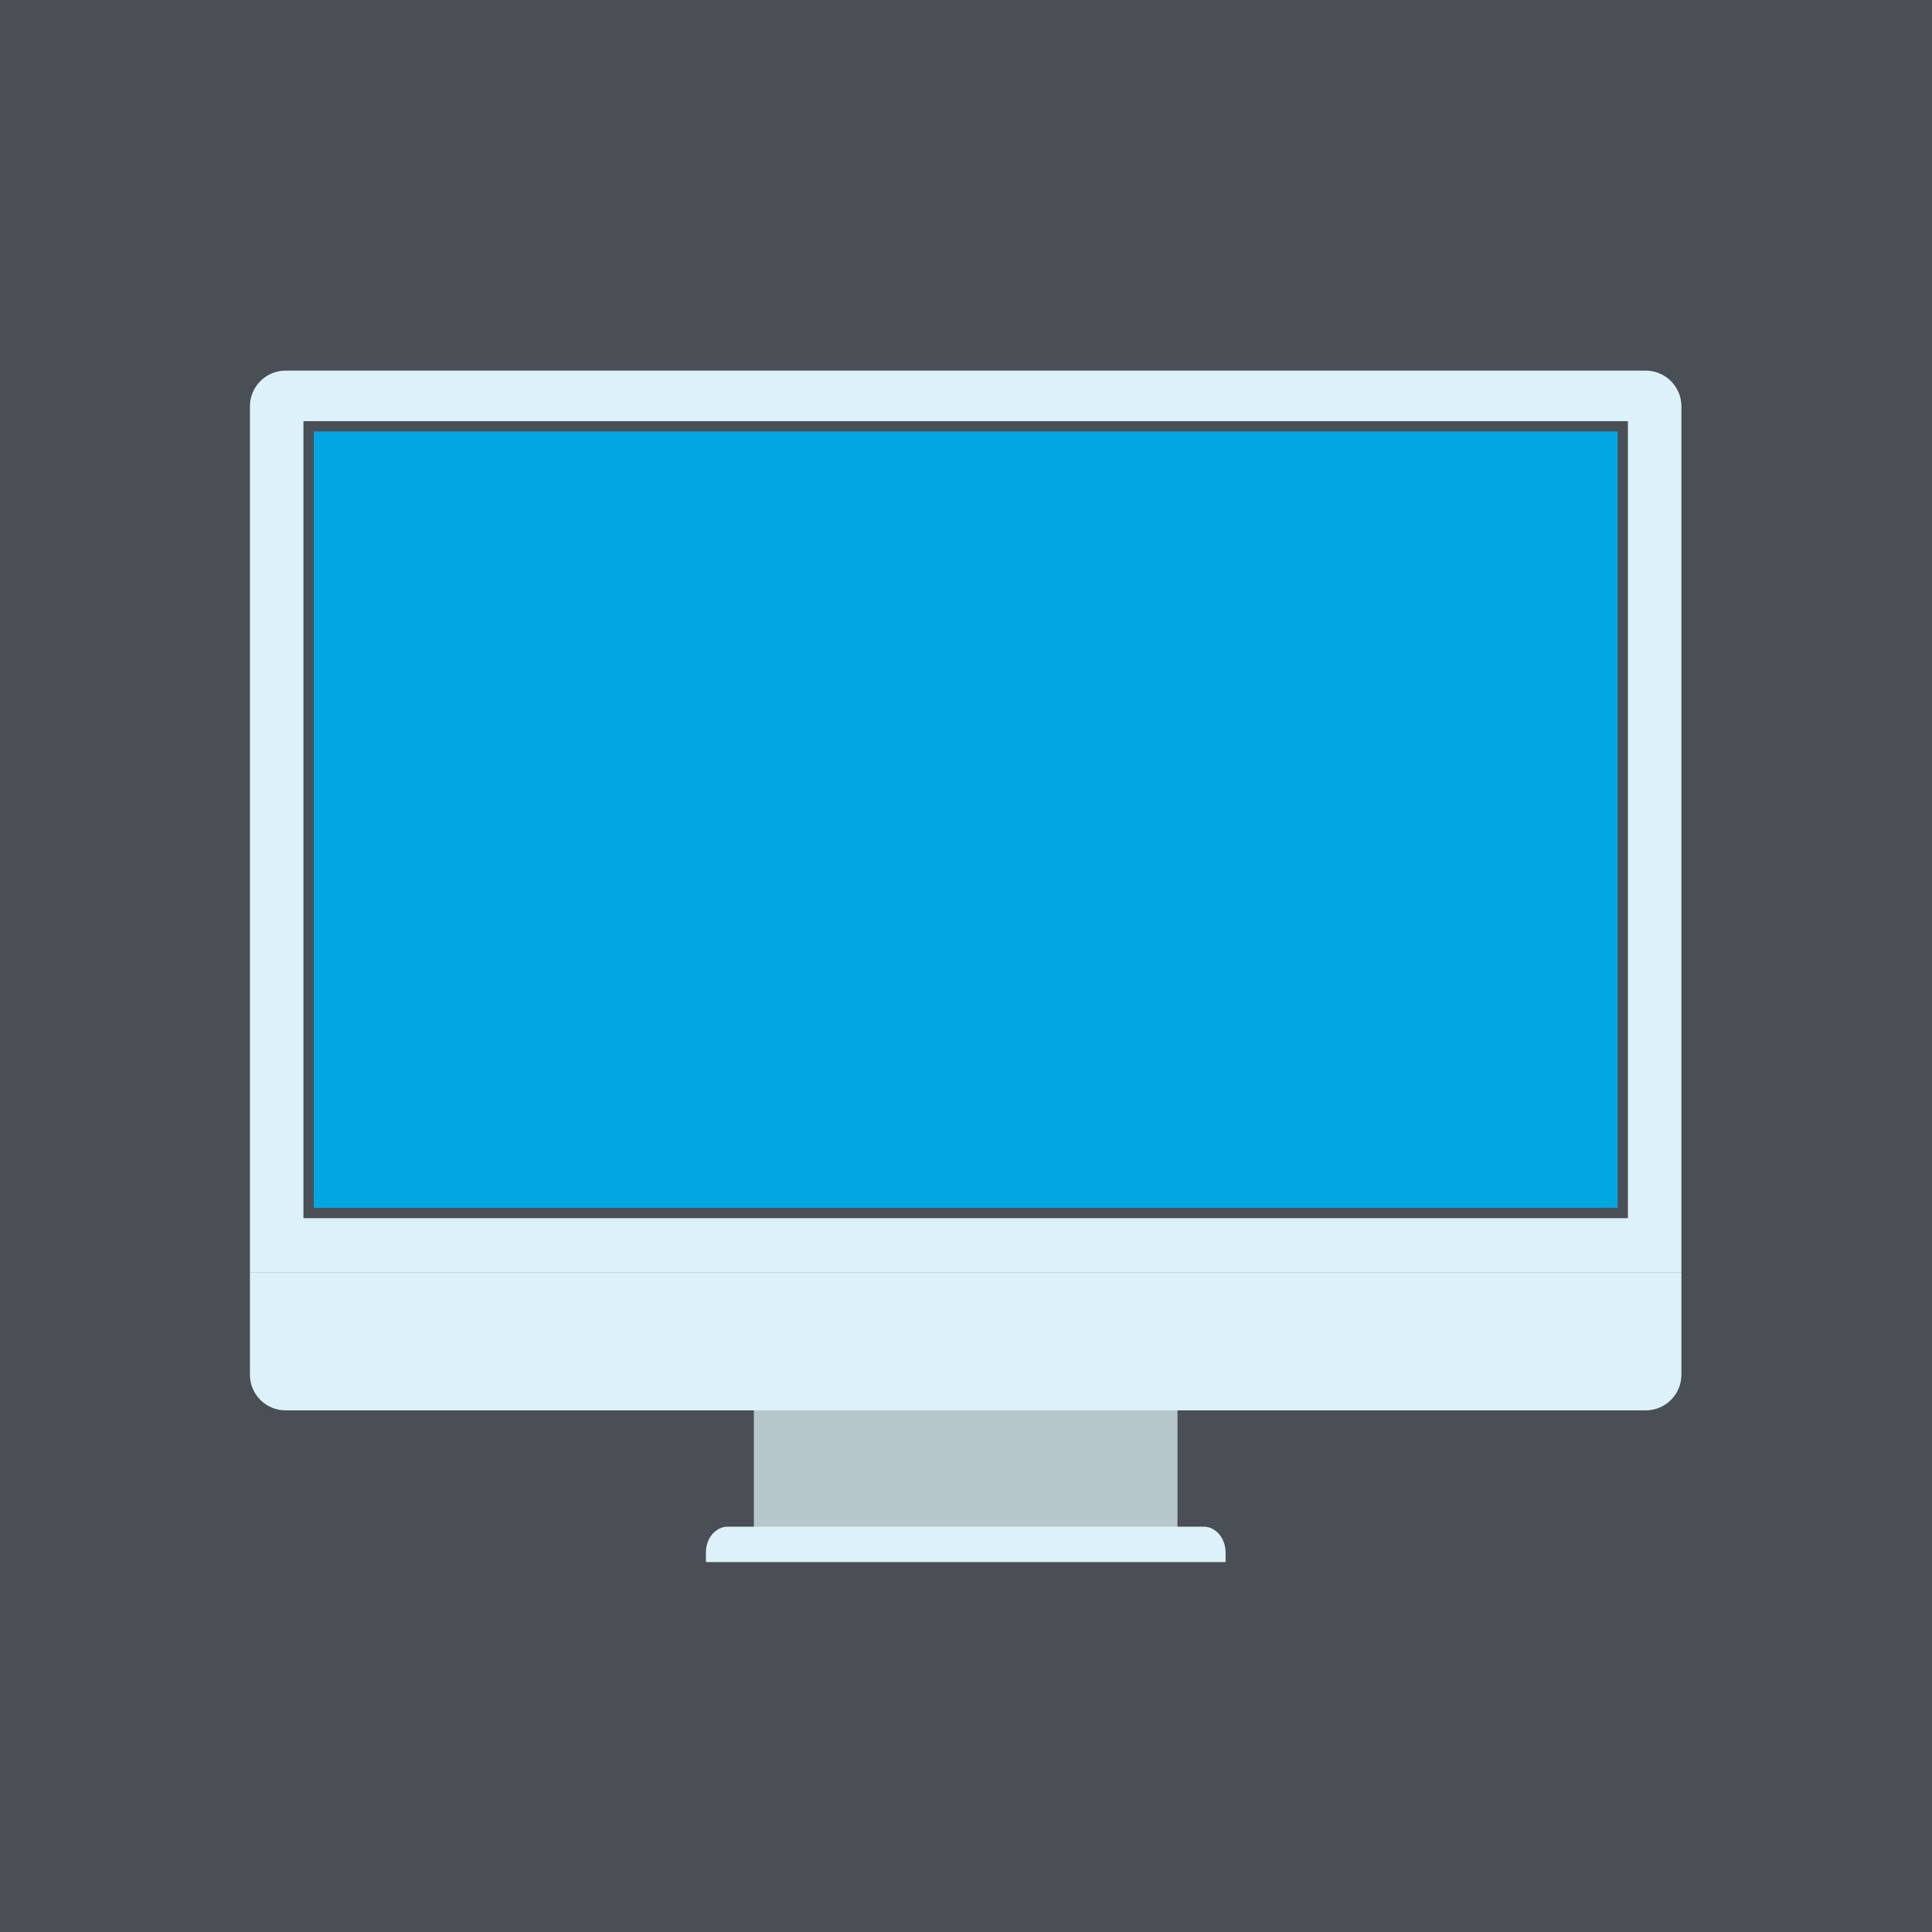
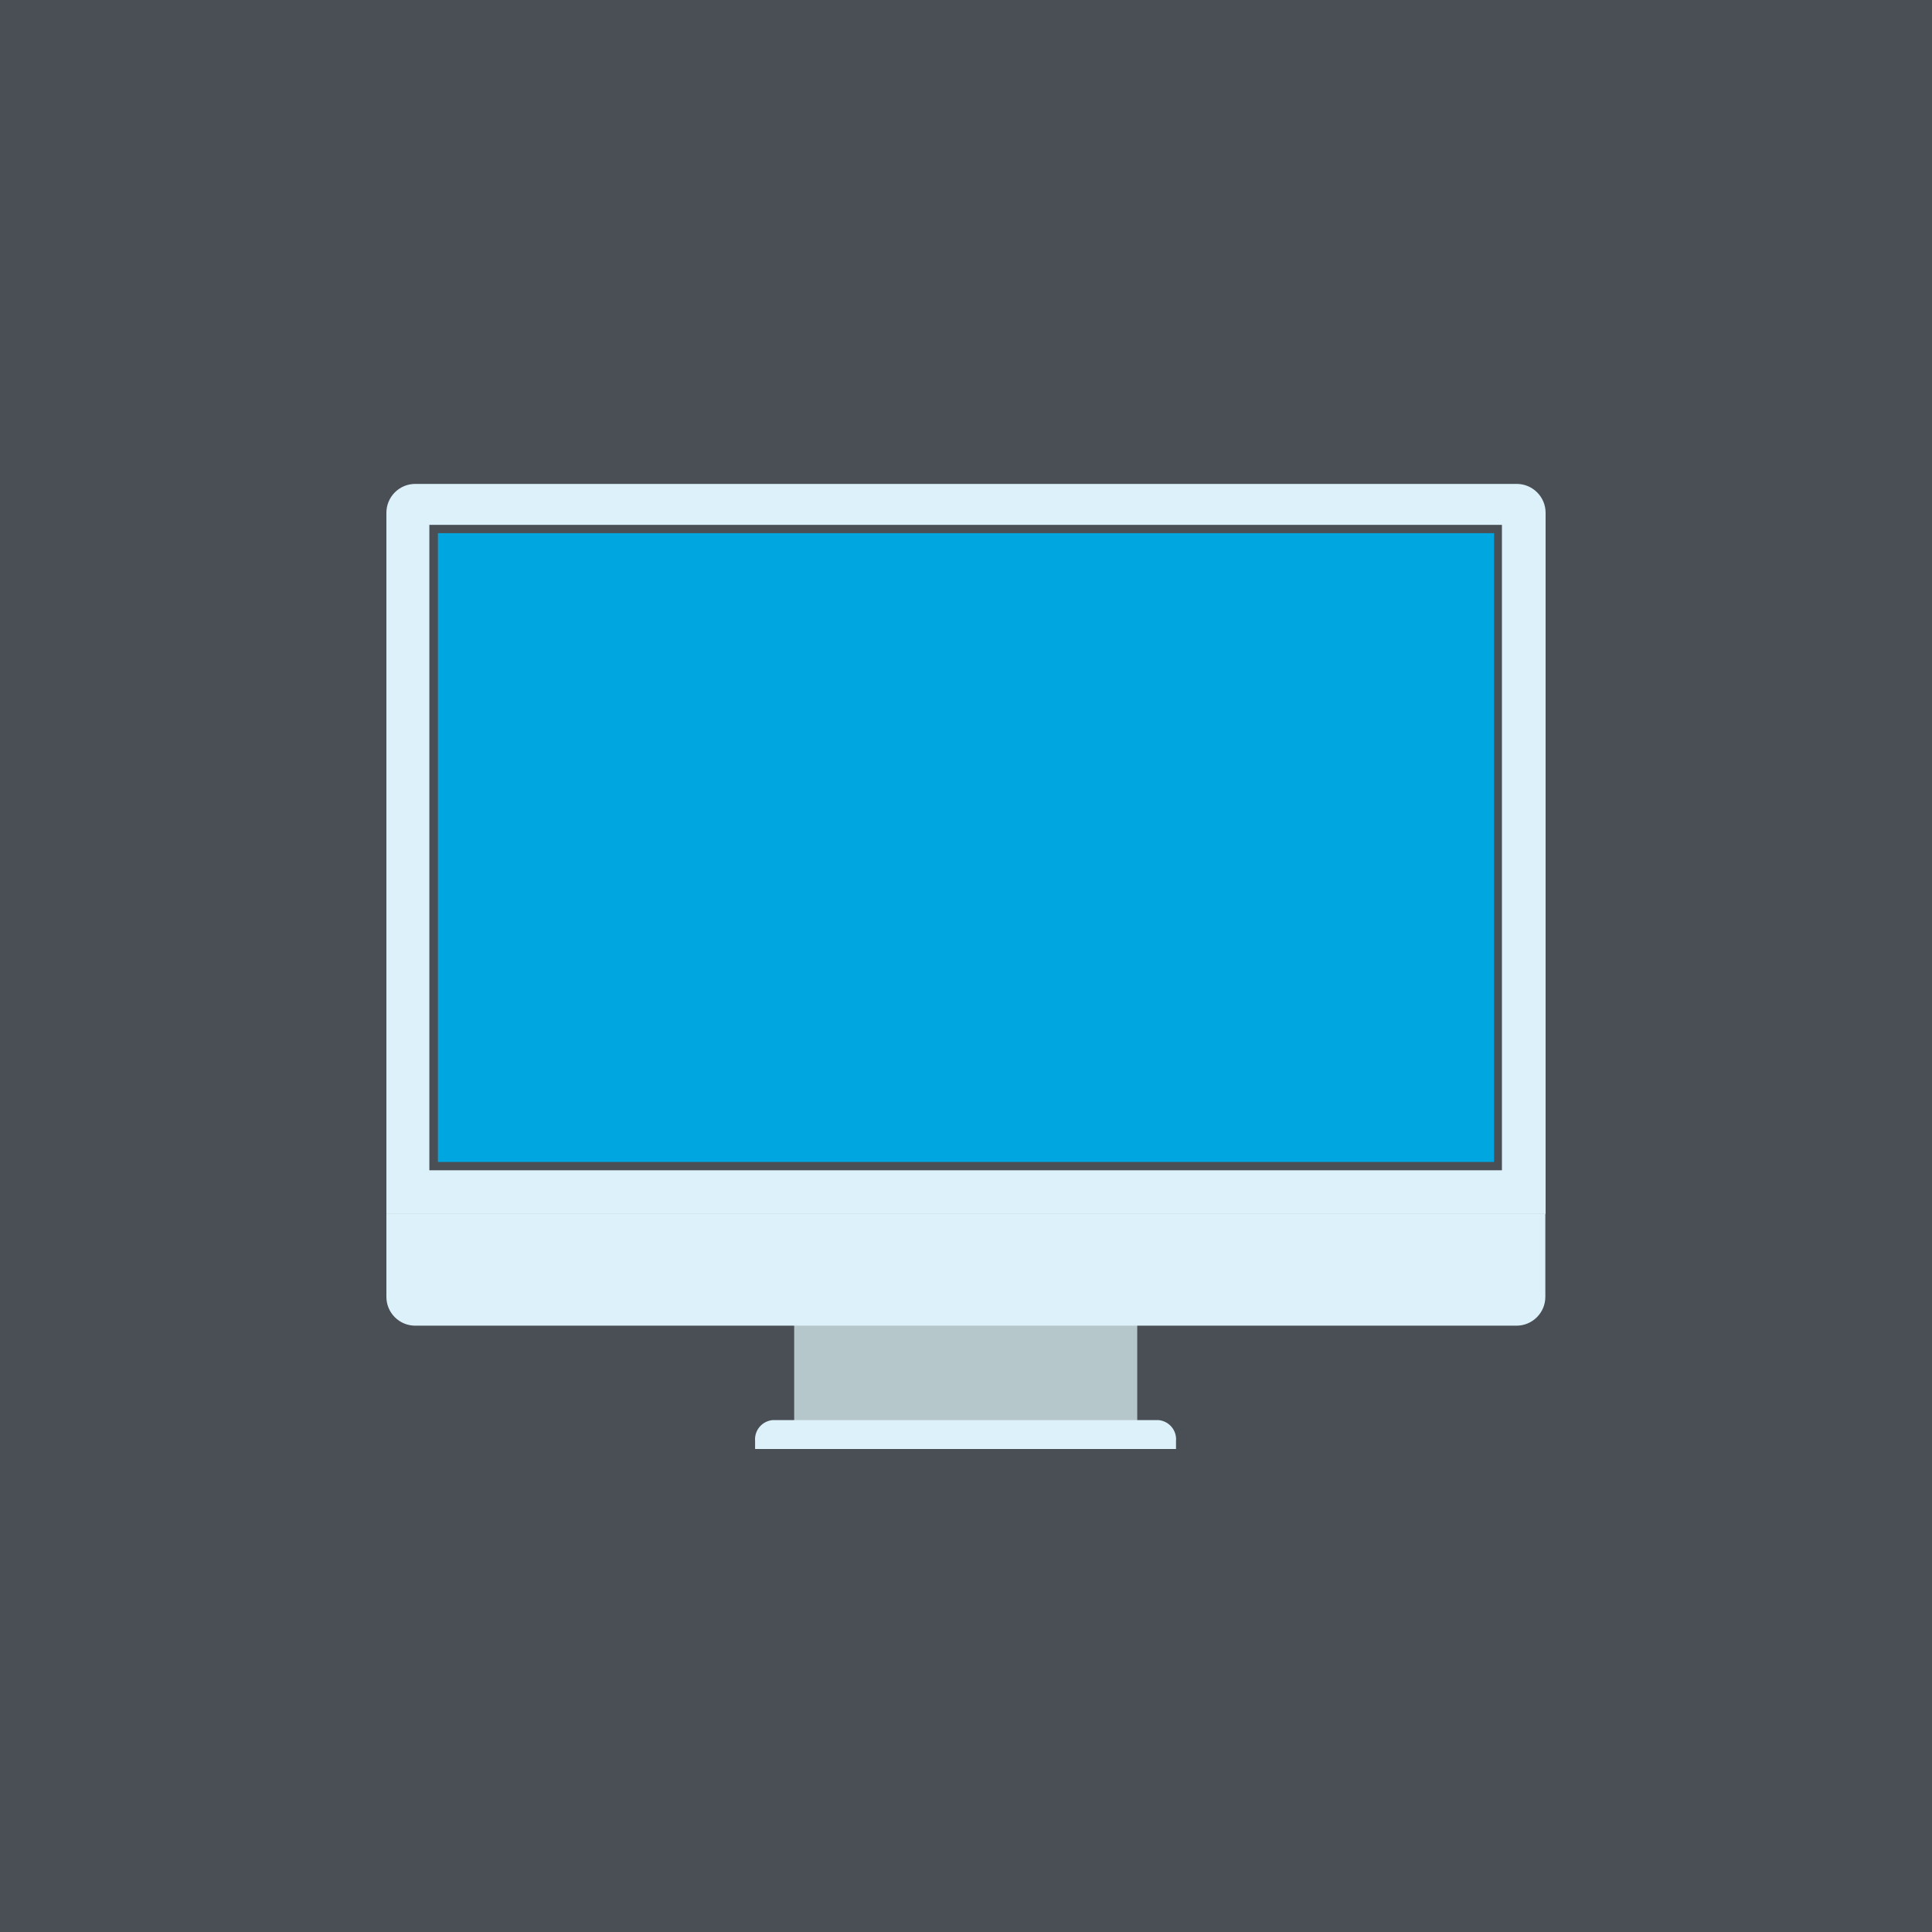
<svg xmlns="http://www.w3.org/2000/svg" viewBox="0 0 300 300">
  <defs>
    <style>.a{fill:#4a4f55;}.b{fill:#b5c7ca;}.c{fill:#dcf1fa;}.d{fill:#00a6e0;}</style>
  </defs>
  <rect class="a" width="300" height="300" />
-   <rect class="b" x="117.06" y="208.76" width="65.78" height="28.81" />
-   <path class="c" d="M186.91,237.06H113c-1.87,0-3.39,1.79-3.39,4v1.5h80.7v-1.5C190.3,238.85,188.78,237.06,186.91,237.06Z" />
-   <path class="c" d="M38.81,197.54v15.88A5.53,5.53,0,0,0,44.34,219H255.55a5.54,5.54,0,0,0,5.54-5.53V197.54Z" />
-   <path class="c" d="M261.09,197.54V63.09a5.55,5.55,0,0,0-5.54-5.54H44.34a5.54,5.54,0,0,0-5.53,5.54V197.54Z" />
-   <rect class="d" x="47.92" y="66.2" width="204.06" height="122.17" />
-   <path class="a" d="M252.78,189.16H47.12V65.4H252.78Zm-204.06-1.6H251.18V67H48.72Z" />
+   <rect class="b" x="123.32" y="197.59" width="53.27" height="23.33" />
+   <path class="c" d="M179.88,220.51H120a3,3,0,0,0-2.75,3.24V225h65.36v-1.21A3,3,0,0,0,179.88,220.51Z" />
+   <path class="c" d="M60,188.51v12.86a4.47,4.47,0,0,0,4.48,4.48h171a4.48,4.48,0,0,0,4.48-4.48V188.51Z" />
+   <path class="c" d="M240,188.51V79.63a4.49,4.49,0,0,0-4.48-4.49h-171A4.48,4.48,0,0,0,60,79.63V188.51Z" />
+   <rect class="d" x="67.32" y="82.14" width="165.25" height="98.93" />
+   <path class="a" d="M233.22,181.72H66.67V81.5H233.22ZM68,180.43h164V82.79H68Z" />
</svg>
